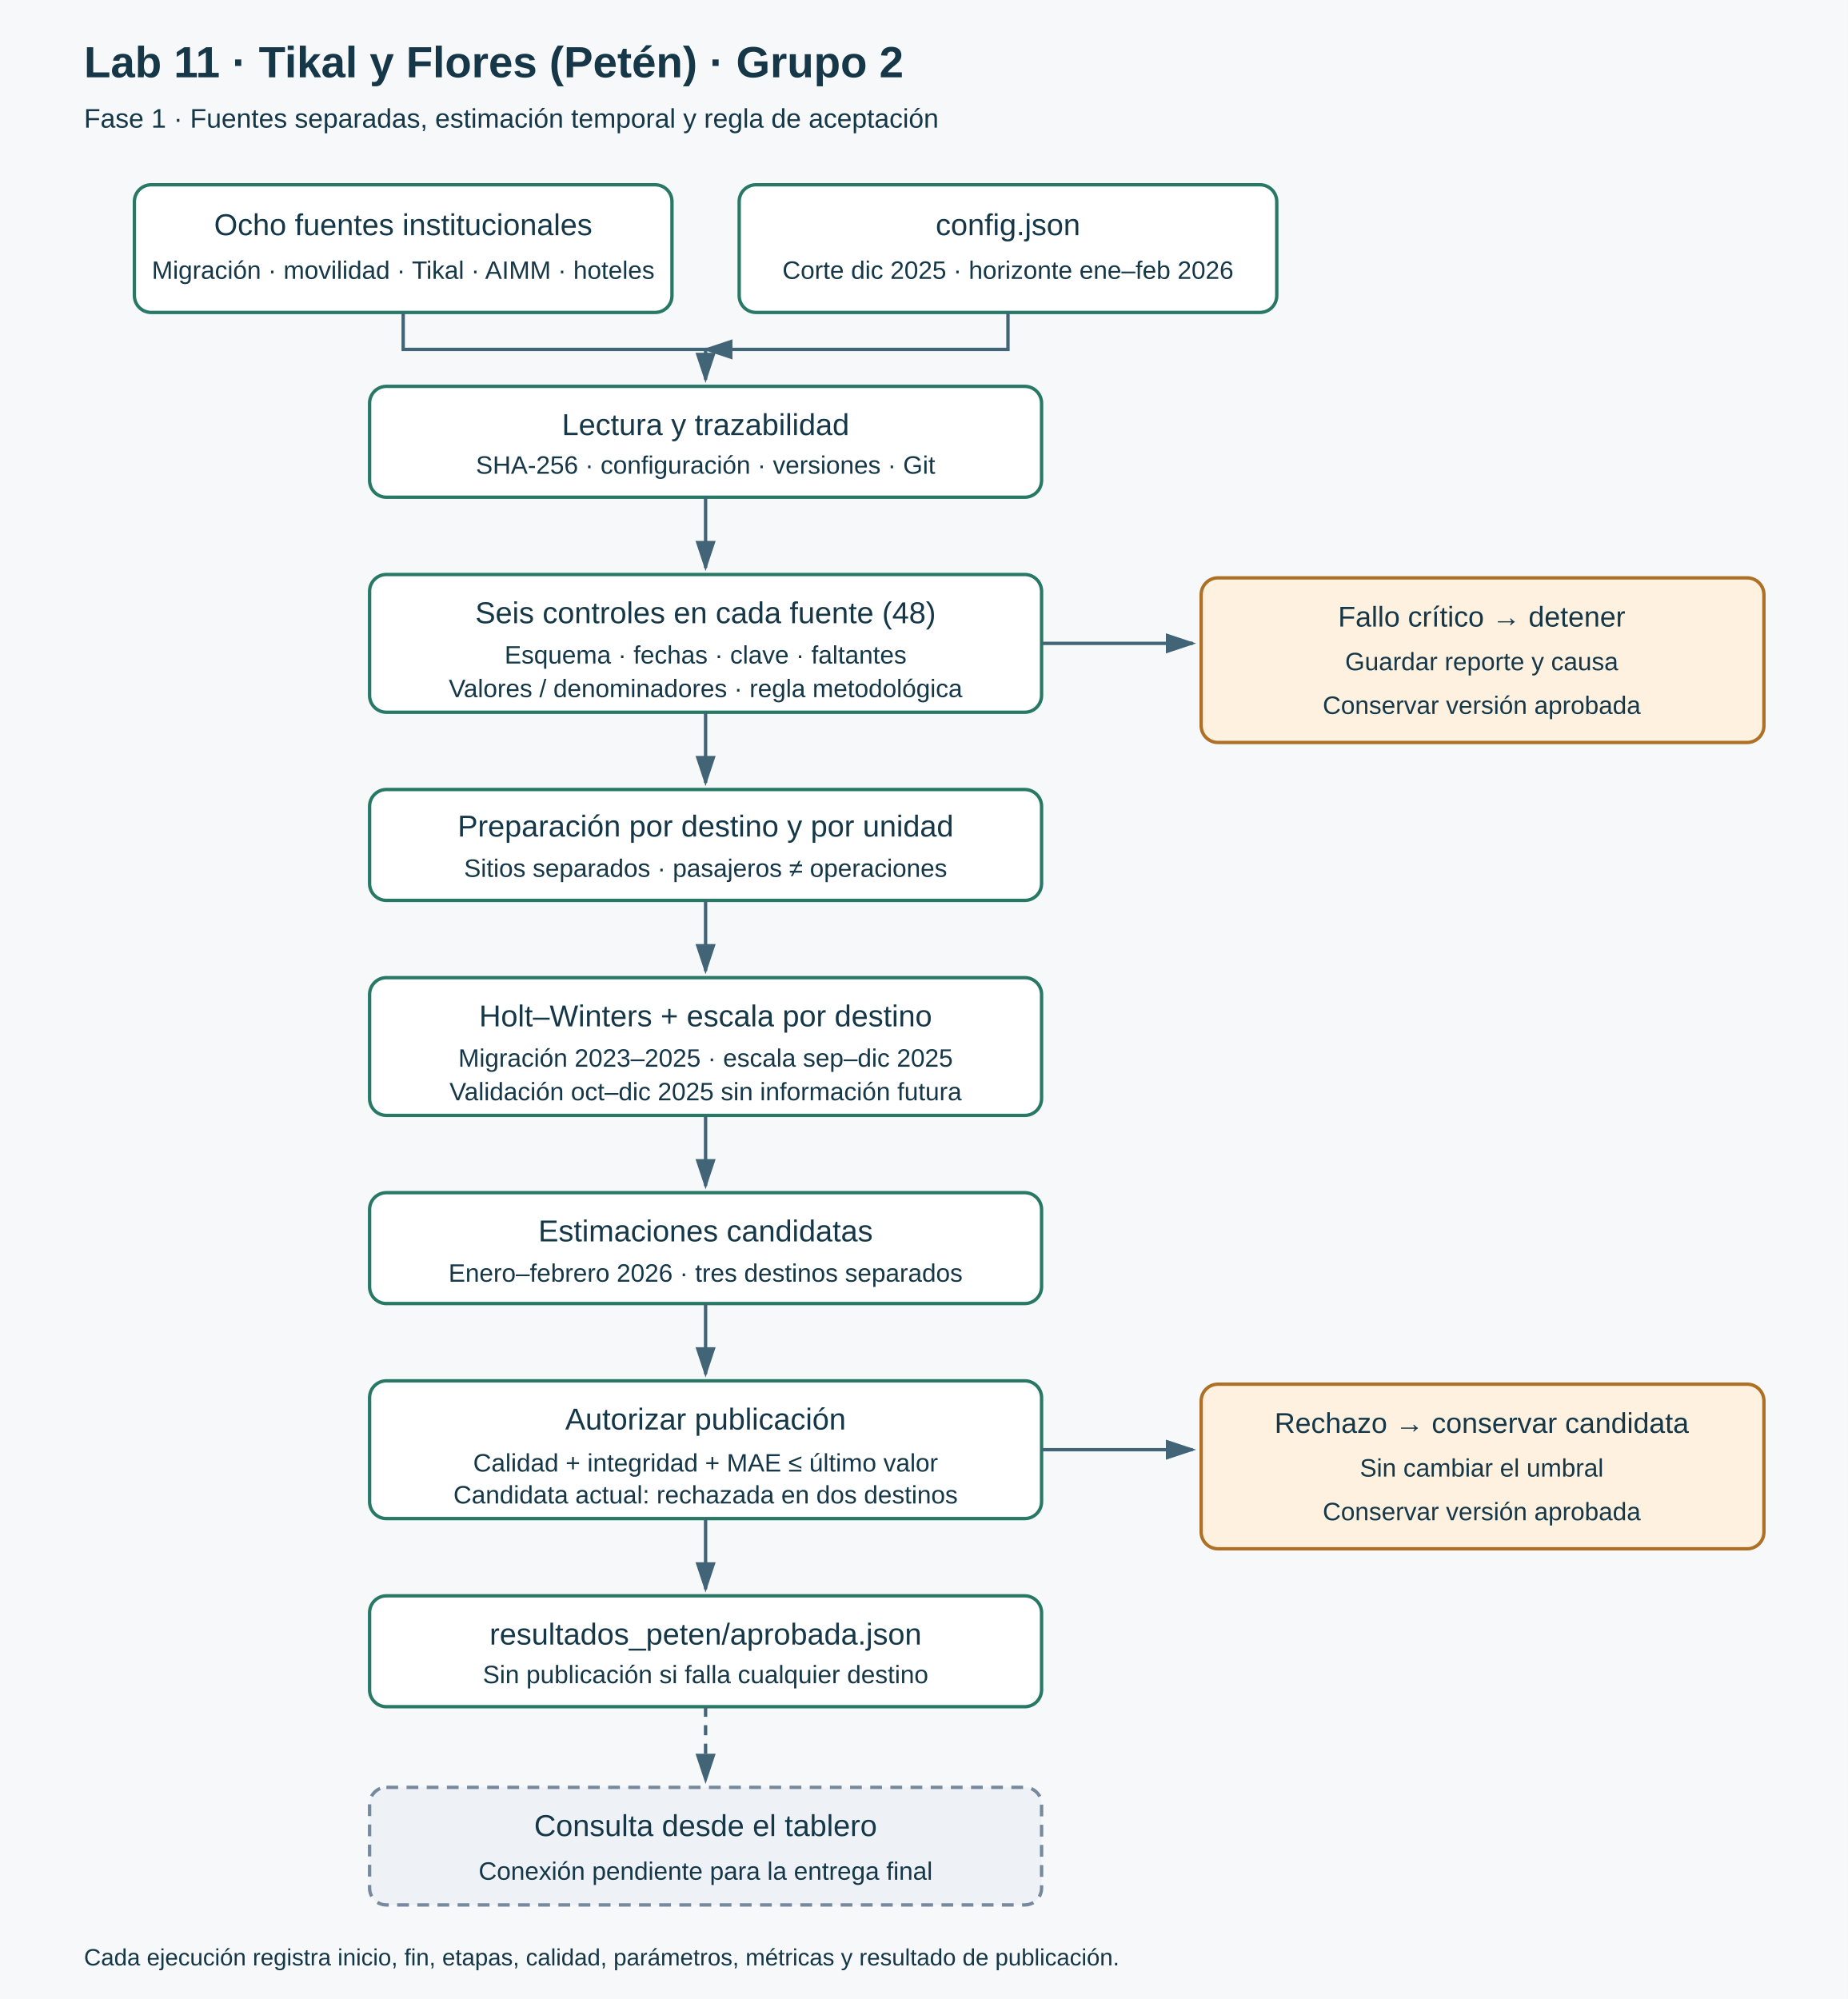
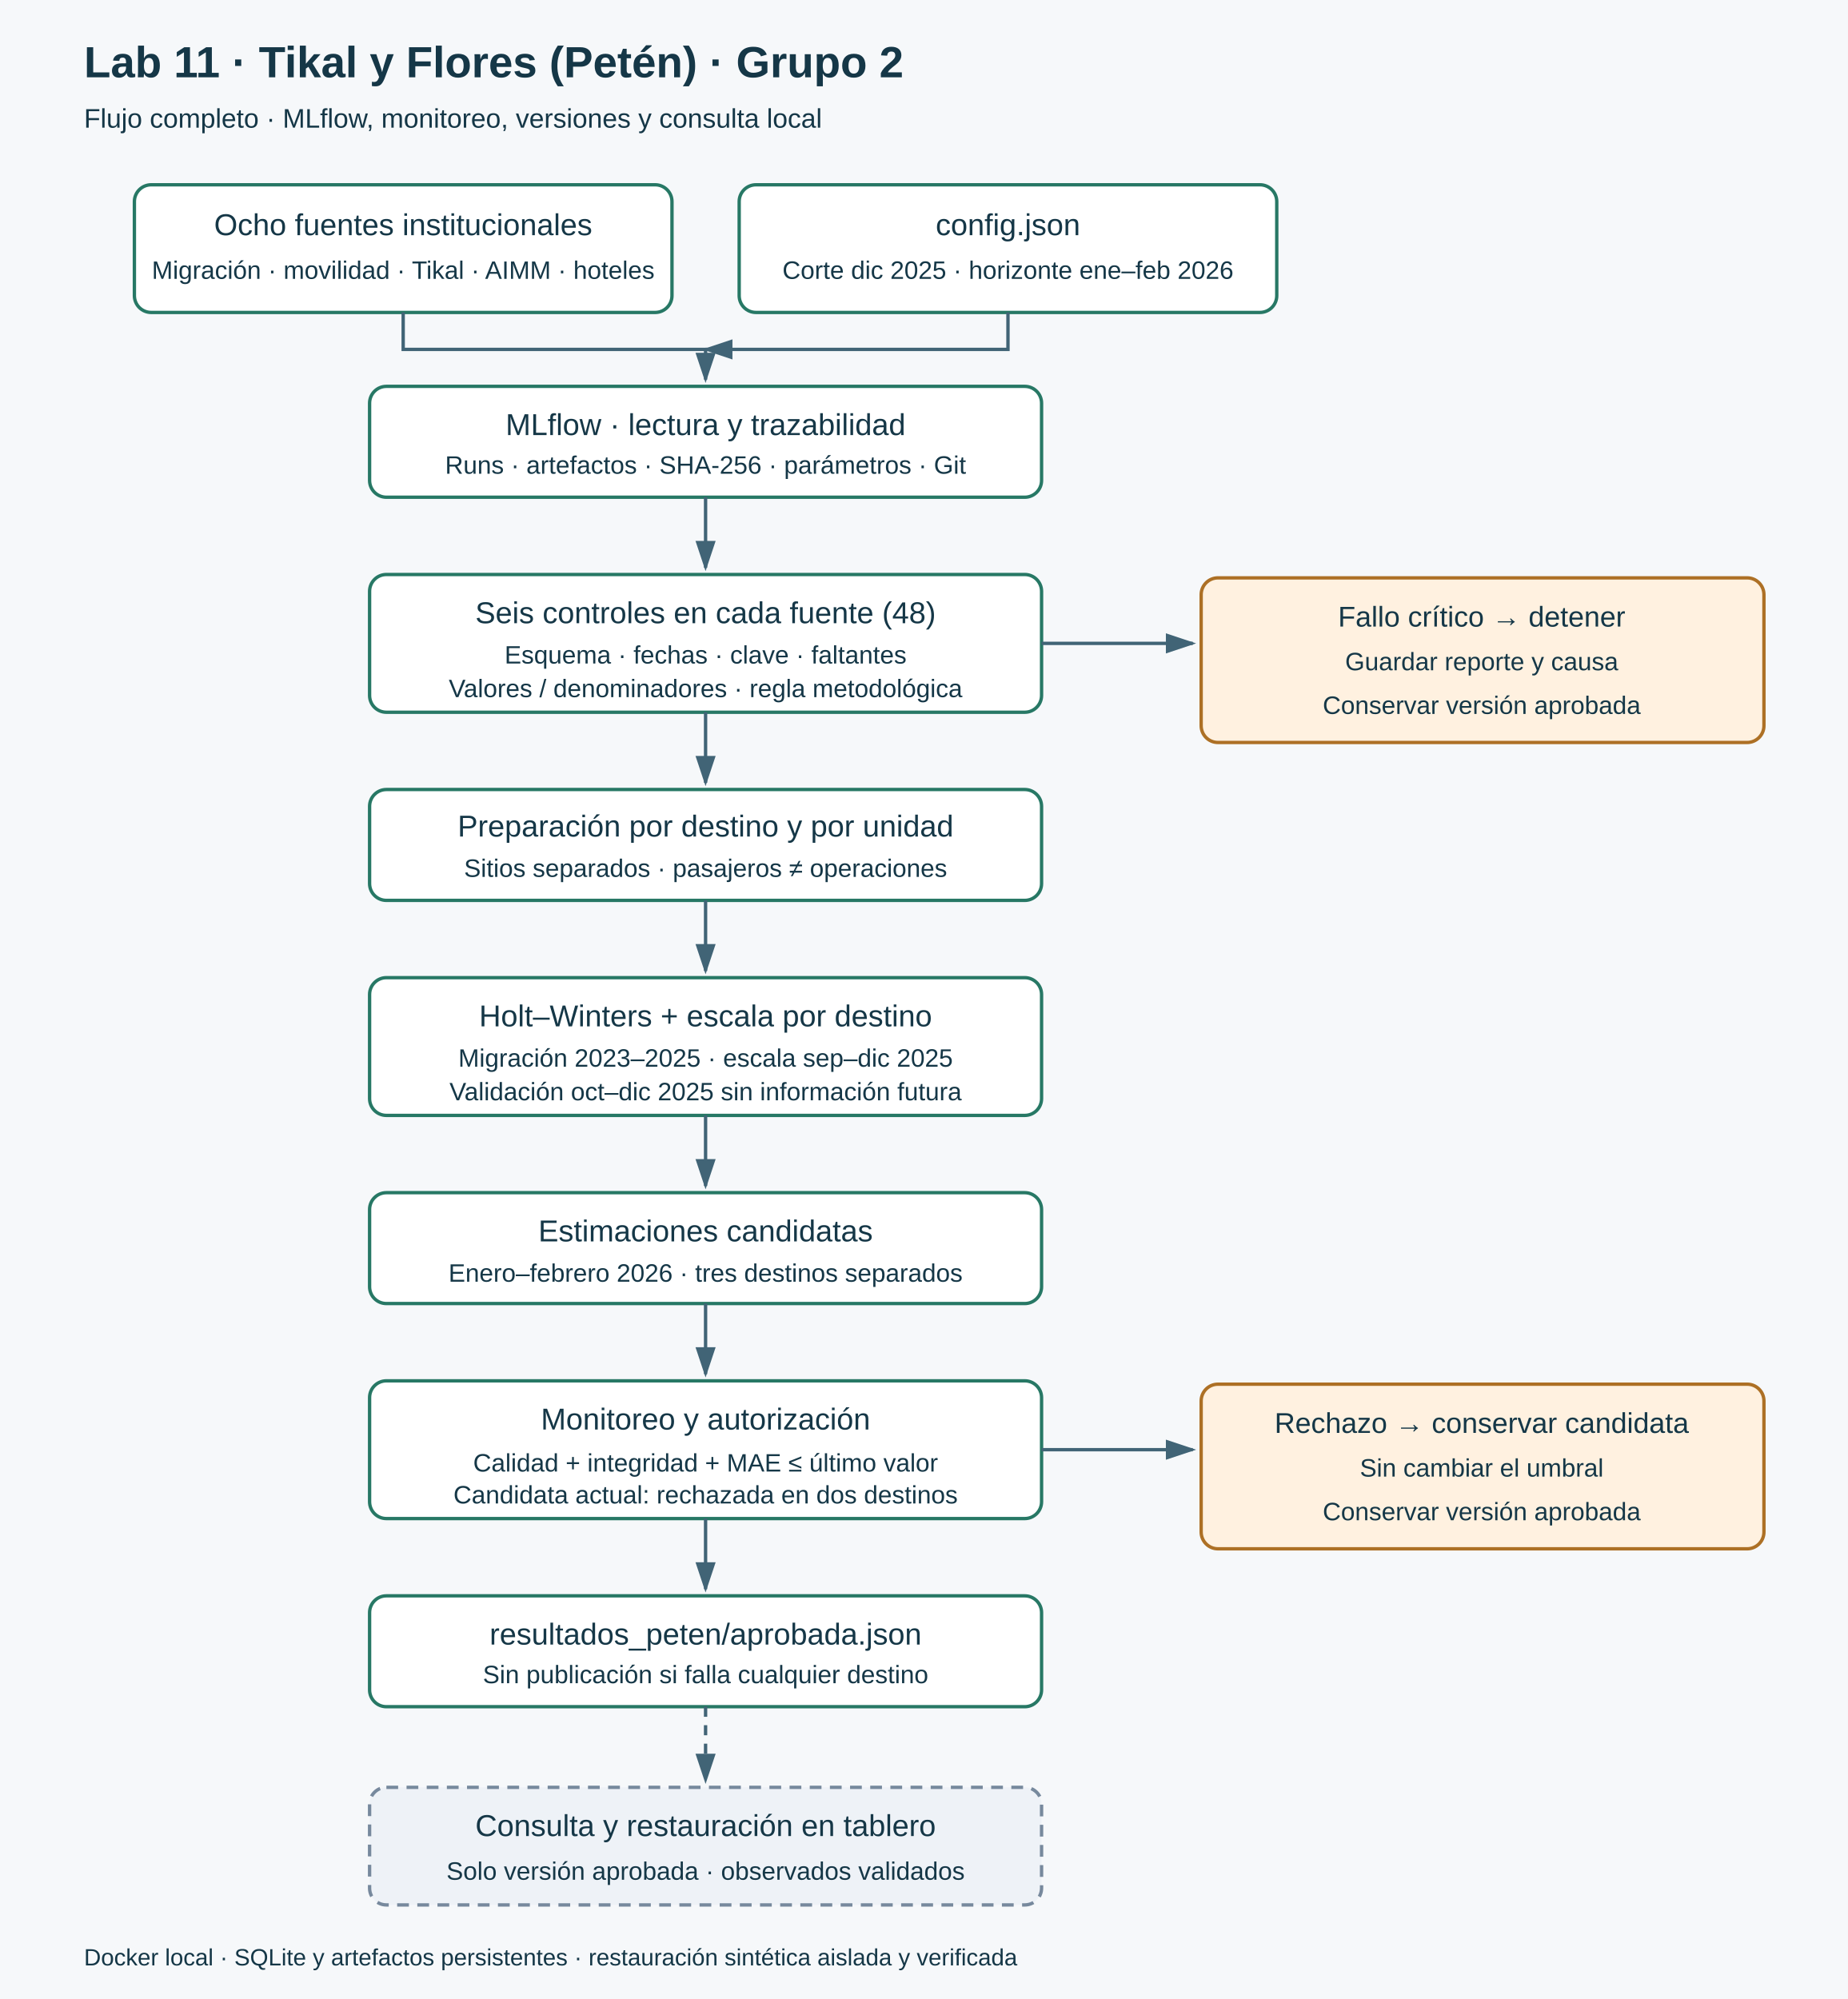
<svg xmlns="http://www.w3.org/2000/svg" width="1100" height="1190" viewBox="0 0 1100 1190" role="img" aria-labelledby="title desc">
  <defs>
    <marker id="arrow" markerWidth="10" markerHeight="10" refX="8" refY="3" orient="auto">
      <path d="M0,0 L0,6 L9,3 z" fill="#416476" />
    </marker>
  </defs>
  <rect width="1100" height="1190" fill="#f6f8fa" />
  <g font-family="Arial, sans-serif" fill="#153747">
    <text x="50" y="46" font-size="26" font-weight="bold">Lab 11 · Tikal y Flores (Petén) · Grupo 2</text>
-     <text x="50" y="76" font-size="16">Fase 1 · Fuentes separadas, estimación temporal y regla de aceptación</text>
+     <text x="50" y="76" font-size="16">Flujo completo · MLflow, monitoreo, versiones y consulta local</text>
    <g fill="#ffffff" stroke="#277865" stroke-width="2">
      <rect x="80" y="110" width="320" height="76" rx="10" />
      <rect x="440" y="110" width="320" height="76" rx="10" />
      <rect x="220" y="230" width="400" height="66" rx="10" />
      <rect x="220" y="342" width="400" height="82" rx="10" />
      <rect x="220" y="470" width="400" height="66" rx="10" />
      <rect x="220" y="582" width="400" height="82" rx="10" />
      <rect x="220" y="710" width="400" height="66" rx="10" />
      <rect x="220" y="822" width="400" height="82" rx="10" />
      <rect x="220" y="950" width="400" height="66" rx="10" />
    </g>
    <g text-anchor="middle" font-size="18">
      <text x="240" y="140">Ocho fuentes institucionales</text>
      <text x="240" y="166" font-size="15">Migración · movilidad · Tikal · AIMM · hoteles</text>
      <text x="600" y="140">config.json</text>
      <text x="600" y="166" font-size="15">Corte dic 2025 · horizonte ene–feb 2026</text>
-       <text x="420" y="259">Lectura y trazabilidad</text>
-       <text x="420" y="282" font-size="15">SHA-256 · configuración · versiones · Git</text>
+       <text x="420" y="259">MLflow · lectura y trazabilidad</text>
+       <text x="420" y="282" font-size="15">Runs · artefactos · SHA-256 · parámetros · Git</text>
      <text x="420" y="371">Seis controles en cada fuente (48)</text>
      <text x="420" y="395" font-size="15">Esquema · fechas · clave · faltantes</text>
      <text x="420" y="415" font-size="15">Valores / denominadores · regla metodológica</text>
      <text x="420" y="498">Preparación por destino y por unidad</text>
      <text x="420" y="522" font-size="15">Sitios separados · pasajeros ≠ operaciones</text>
      <text x="420" y="611">Holt–Winters + escala por destino</text>
      <text x="420" y="635" font-size="15">Migración 2023–2025 · escala sep–dic 2025</text>
      <text x="420" y="655" font-size="15">Validación oct–dic 2025 sin información futura</text>
      <text x="420" y="739">Estimaciones candidatas</text>
      <text x="420" y="763" font-size="15">Enero–febrero 2026 · tres destinos separados</text>
-       <text x="420" y="851">Autorizar publicación</text>
+       <text x="420" y="851">Monitoreo y autorización</text>
      <text x="420" y="876" font-size="15">Calidad + integridad + MAE ≤ último valor</text>
      <text x="420" y="895" font-size="15">Candidata actual: rechazada en dos destinos</text>
      <text x="420" y="979">resultados_peten/aprobada.json</text>
      <text x="420" y="1002" font-size="15">Sin publicación si falla cualquier destino</text>
    </g>
    <g stroke="#416476" stroke-width="2" fill="none" marker-end="url(#arrow)">
      <path d="M240 186 V208 H420 V226" />
      <path d="M600 186 V208 H420" />
      <path d="M420 296 V338" />
      <path d="M420 424 V466" />
      <path d="M420 536 V578" />
      <path d="M420 664 V706" />
      <path d="M420 776 V818" />
      <path d="M420 904 V946" />
      <path d="M620 383 H710" />
      <path d="M620 863 H710" />
      <path d="M420 1016 V1060" stroke-dasharray="6 5" />
    </g>
    <g fill="#fff1e0" stroke="#ad7025" stroke-width="2">
      <rect x="715" y="344" width="335" height="98" rx="10" />
      <rect x="715" y="824" width="335" height="98" rx="10" />
    </g>
    <g font-size="17" text-anchor="middle">
      <text x="882" y="373">Fallo crítico → detener</text>
      <text x="882" y="399" font-size="15">Guardar reporte y causa</text>
      <text x="882" y="425" font-size="15">Conservar versión aprobada</text>
      <text x="882" y="853">Rechazo → conservar candidata</text>
      <text x="882" y="879" font-size="15">Sin cambiar el umbral</text>
      <text x="882" y="905" font-size="15">Conservar versión aprobada</text>
    </g>
    <rect x="220" y="1064" width="400" height="70" rx="10" fill="#eef2f7" stroke="#77899d" stroke-width="2" stroke-dasharray="7 5" />
-     <text x="420" y="1093" text-anchor="middle" font-size="18">Consulta desde el tablero</text>
-     <text x="420" y="1119" text-anchor="middle" font-size="15">Conexión pendiente para la entrega final</text>
-     <text x="50" y="1170" font-size="14">Cada ejecución registra inicio, fin, etapas, calidad, parámetros, métricas y resultado de publicación.</text>
+     <text x="420" y="1093" text-anchor="middle" font-size="18">Consulta y restauración en tablero</text>
+     <text x="420" y="1119" text-anchor="middle" font-size="15">Solo versión aprobada · observados validados</text>
+     <text x="50" y="1170" font-size="14">Docker local · SQLite y artefactos persistentes · restauración sintética aislada y verificada</text>
  </g>
</svg>
